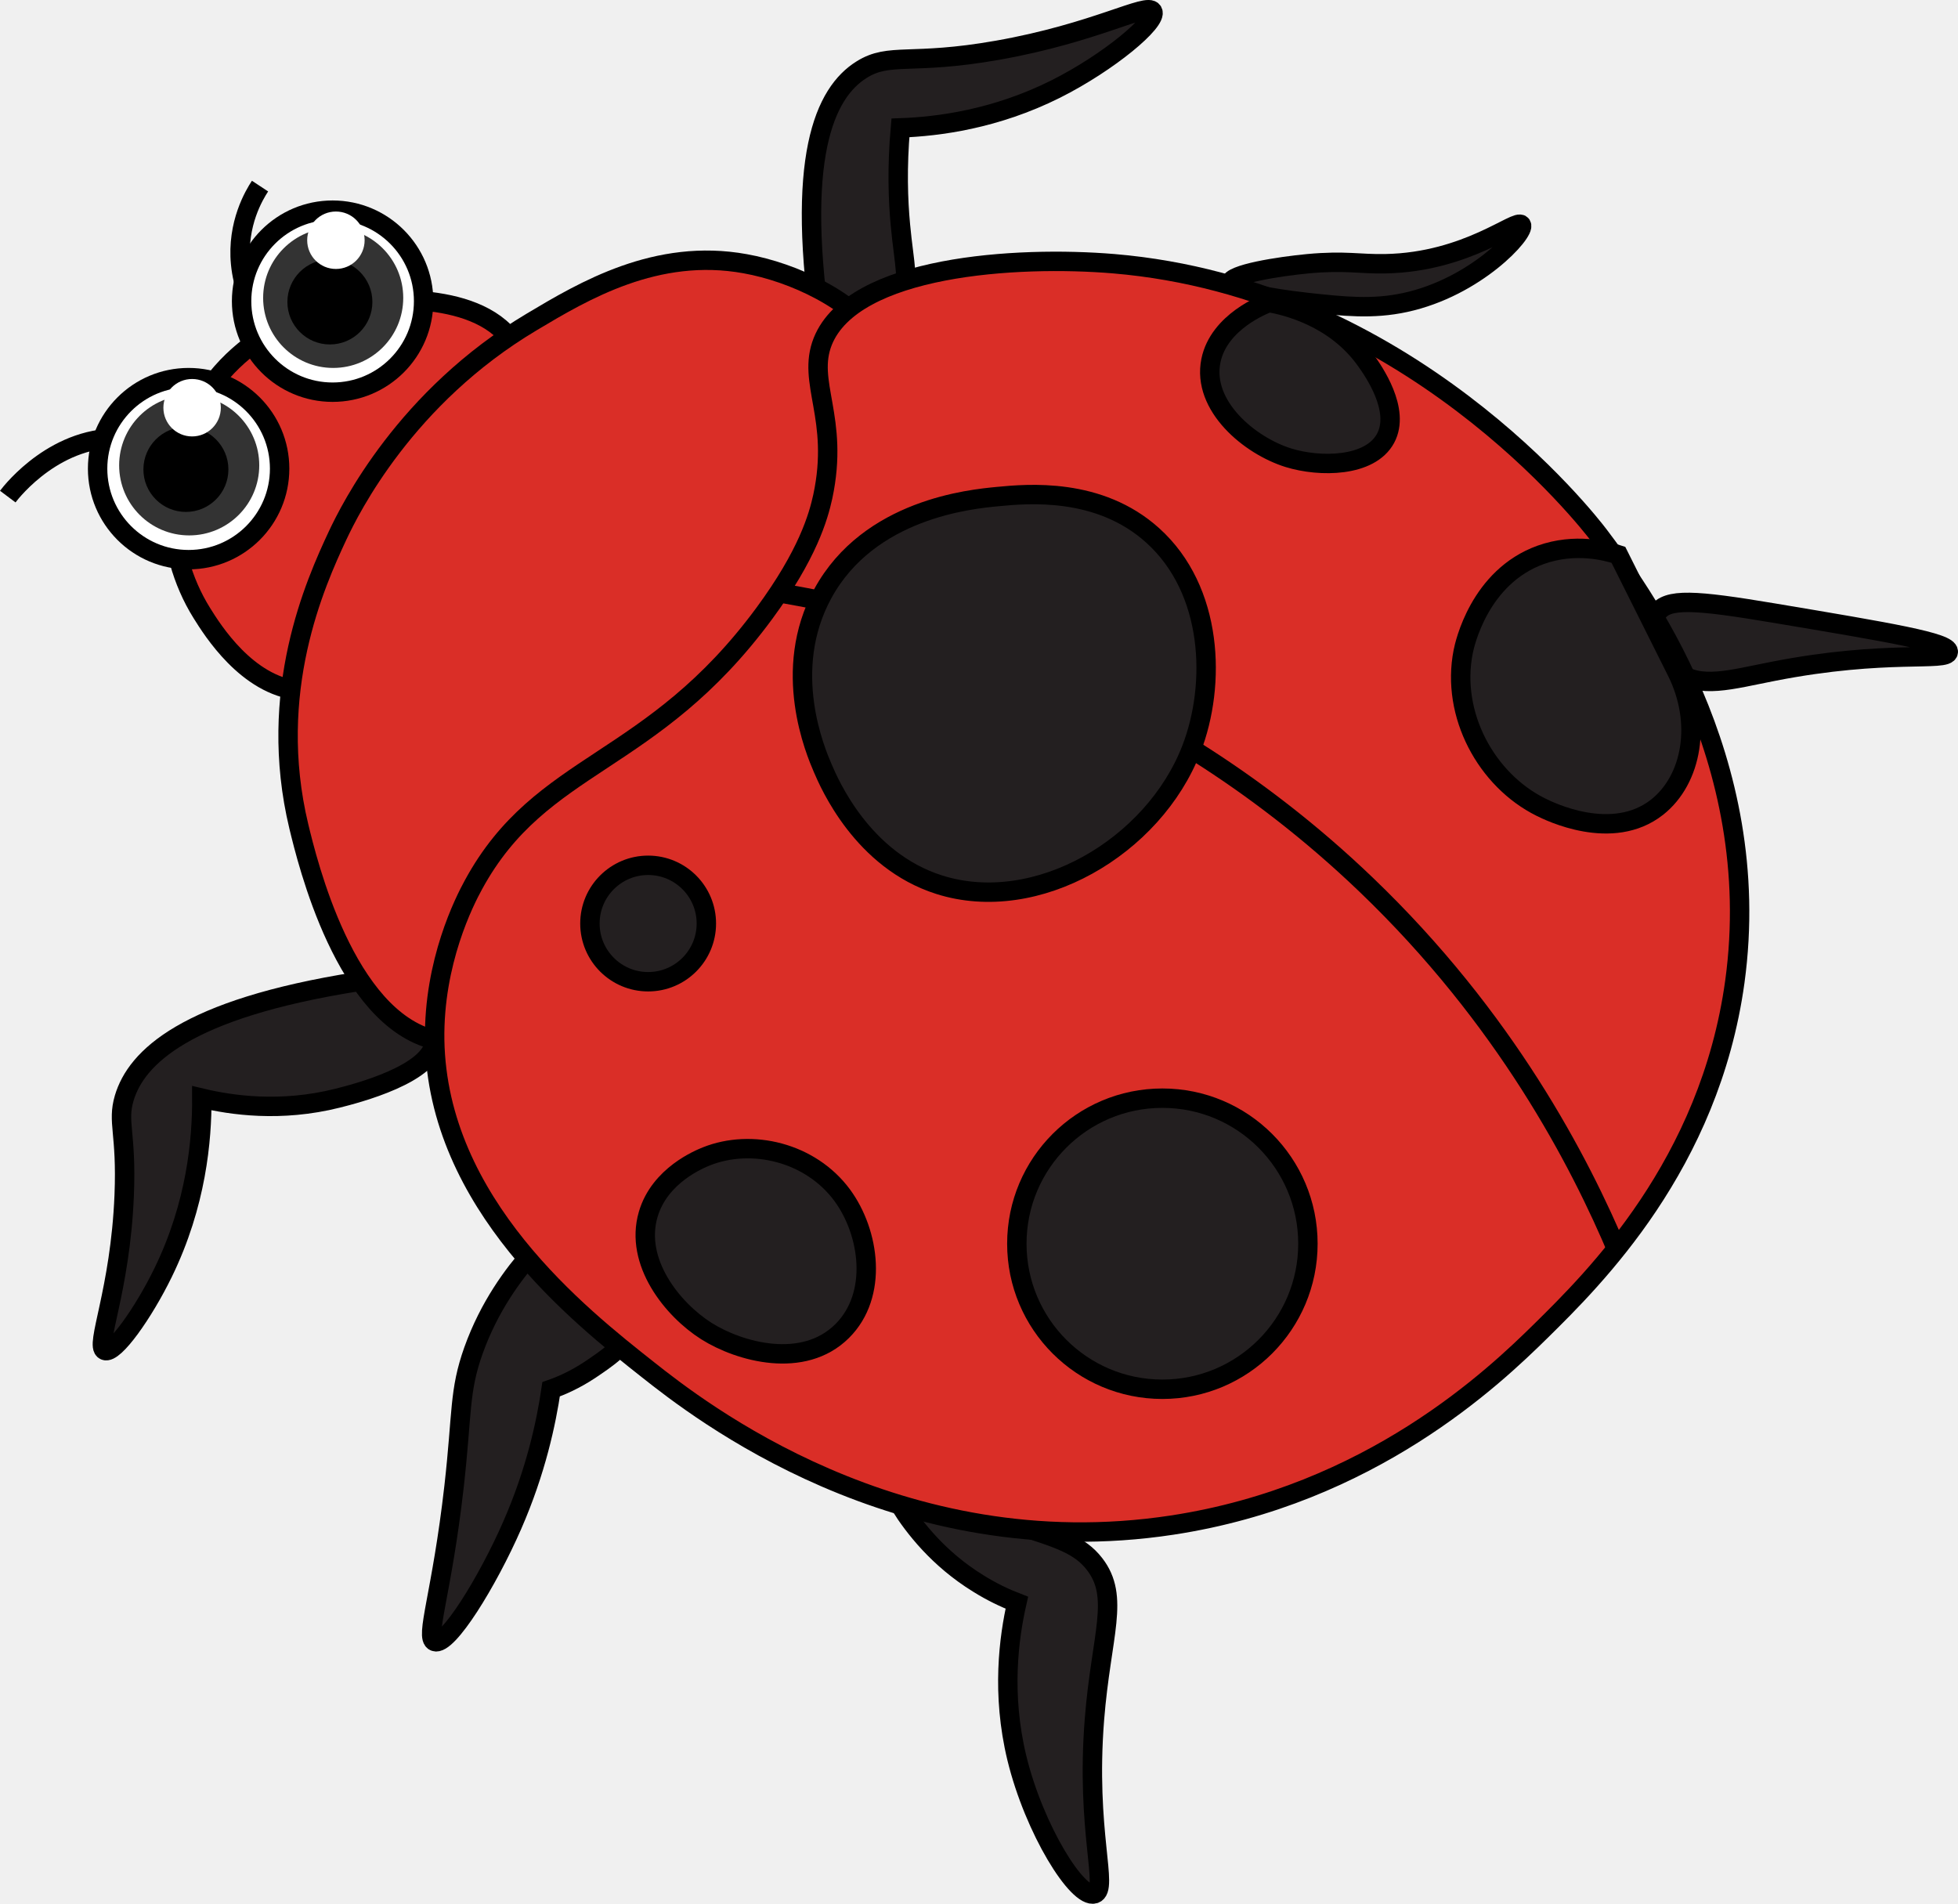
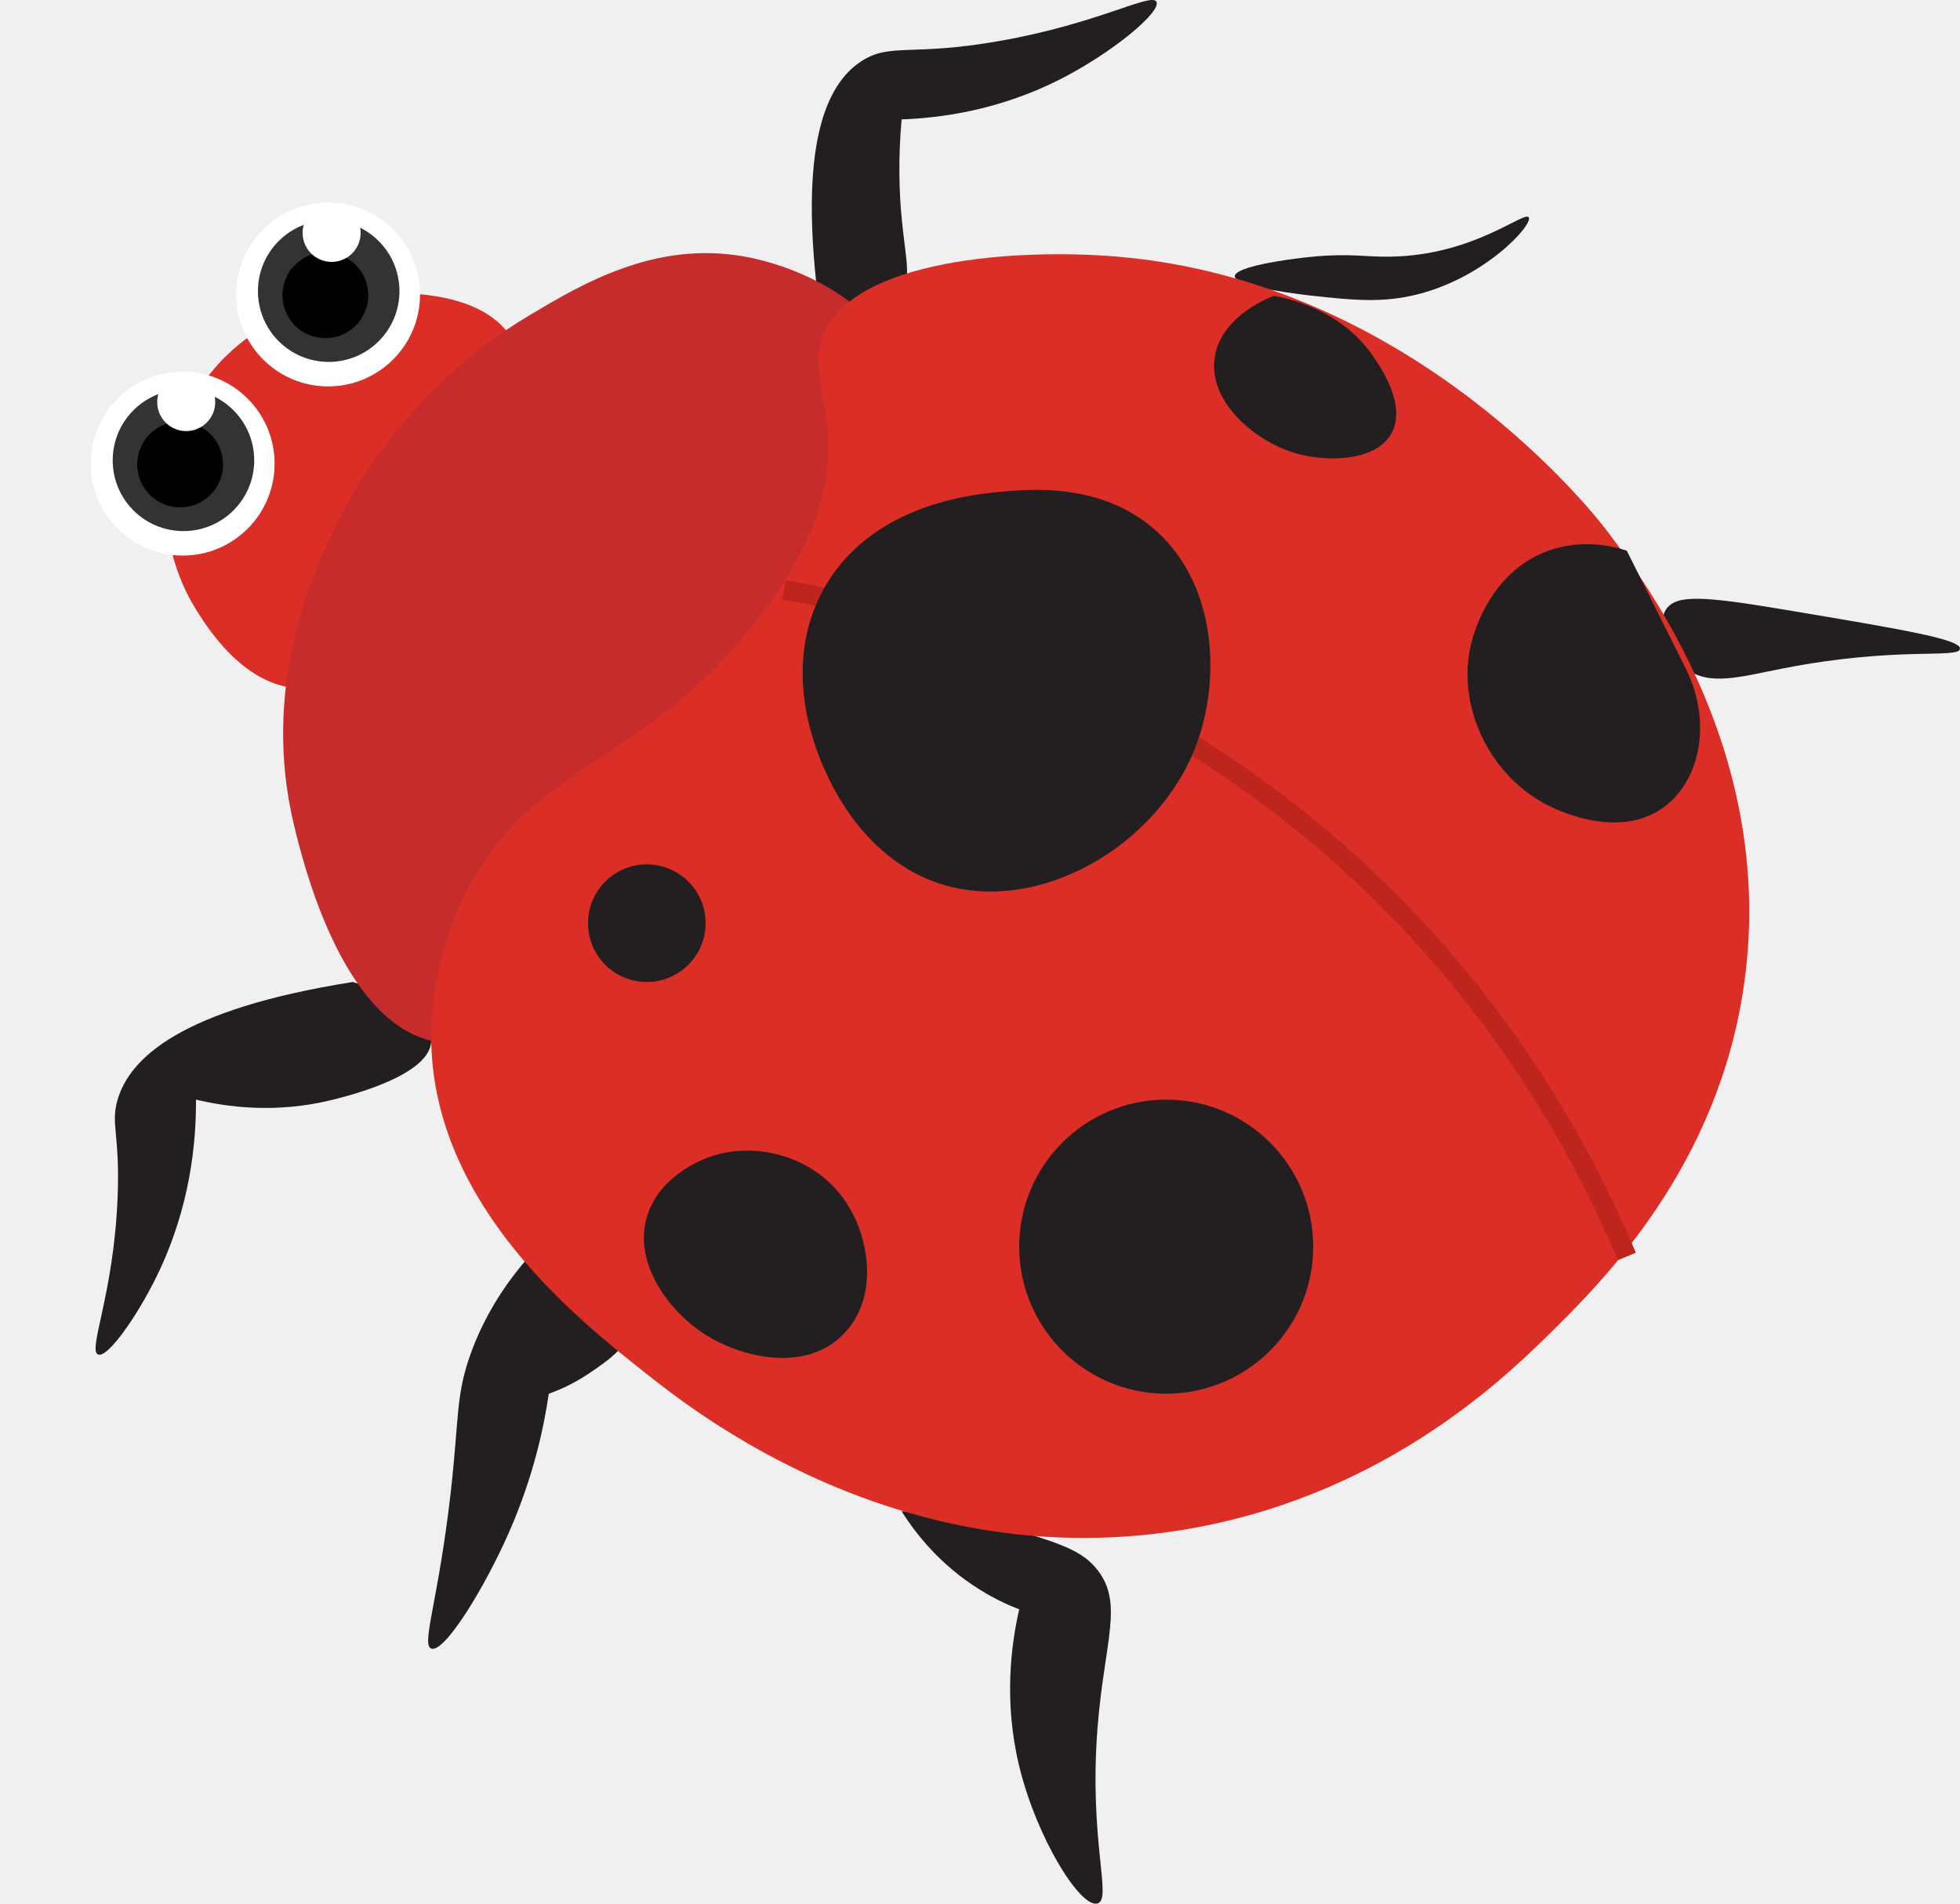
- <svg xmlns="http://www.w3.org/2000/svg" id="Layer_2" data-name="Layer 2" viewBox="0 0 100.9 98.11">
+ <svg xmlns="http://www.w3.org/2000/svg" id="Layer_2" data-name="Layer 2" viewBox="0 0 100 97.11">
  <defs>
    <style>
      .cls-1 {
+         stroke: #be261d;
+         stroke-miterlimit: 10;
+       }
+ 
+       .cls-1, .cls-2 {
        fill: none;
      }

-       .cls-1, .cls-2, .cls-3, .cls-4 {
-         stroke: #000;
-         stroke-miterlimit: 10;
+       .cls-3 {
+         fill: #c62c2b;
      }

-       .cls-2 {
+       .cls-4 {
+         fill: #fff;
+       }
+ 
+       .cls-5 {
        fill: #da2e27;
      }

-       .cls-5, .cls-3 {
-         fill: #fff;
+       .cls-6 {
+         fill: #231f20;
      }

-       .cls-6 {
+       .cls-7 {
        fill: #333;
-       }
- 
-       .cls-4 {
-         fill: #231f20;
      }
    </style>
  </defs>
  <g id="Layer_1-2" data-name="Layer 1">
    <g>
-       <path class="cls-4" d="M22.4,53.59c-.03,1.75-4.13,2.78-5,3-2.94.74-5.49.36-7,0,.01,2.12-.27,5.46-2,9-1,2.05-2.52,4.21-3,4-.53-.23.8-3.06,1-8,.13-3.25-.37-3.74,0-5,.62-2.09,3.15-4.6,12-6,2.26.69,4.02,1.85,4,3Z" />
-       <path class="cls-4" d="M22.4,84.59c.66.26,2.73-3.09,4-6,1.22-2.79,1.75-5.29,2-7,.52-.18,1.23-.49,2-1,.83-.56,1.87-1.25,2-2,.21-1.2-1.8-2.87-5-4-.93,1.05-2.18,2.71-3,5-.75,2.11-.57,3.17-1,7-.63,5.56-1.52,7.79-1,8Z" />
-       <path class="cls-4" d="M46.4,77.59c.71,1.12,1.96,2.74,4,4,.7.44,1.38.76,2,1-.41,1.8-.8,4.69,0,8,.9,3.7,3.14,7.27,4,7,.76-.24-.46-3.2,0-9,.35-4.37,1.33-6.29,0-8-.76-.98-1.84-1.32-4-2-2.46-.77-4.58-.96-6-1Z" />
-       <path class="cls-4" d="M86.4,34.59c1.2.93,2.78.43,5,0,5.82-1.14,8.96-.47,9-1,.03-.49-2.98-.99-9-2-4.06-.68-5.5-.78-6,0-.5.78.05,2.27,1,3Z" />
-       <path class="cls-4" d="M67.4,15.59c1.85.2,3.33.36,5,0,3.67-.79,6.23-3.63,6-4-.22-.36-2.78,1.92-7,2-1.33.03-2.06-.18-4,0-1.48.14-4,.53-4,1,0,.56,3.57.95,4,1Z" />
-       <path class="cls-4" d="M46.4,15.59c.52-.98.19-1.93,0-4-.12-1.28-.18-2.97,0-5,1.96-.07,4.9-.45,8-2,2.75-1.38,5.27-3.5,5-4-.26-.49-2.94,1.11-8,2-4.47.79-5.55.09-7,1-1.89,1.18-3.48,4.51-2,14,2.56-.33,3.58-1.2,4-2Z" />
-       <path class="cls-2" d="M15.4,35.59c-2.68-.28-4.45-3.12-5-4-2.05-3.29-2.05-7.65,0-11,2.53-4.14,7.01-4.87,8-5,.56-.07,6.04-.8,8,2,3.37,4.82-4.71,18.65-11,18Z" />
-       <path class="cls-2" d="M22.4,53.59c-4.62-1.12-6.56-9.19-7-11-1.67-6.95.85-12.54,2-15,.65-1.38,3.5-7.13,10-11,2.68-1.6,6.43-3.83,11-3,2.5.45,5.55,1.87,7,4,6.33,9.27-13.24,38.37-23,36Z" />
-       <path class="cls-2" d="M22.4,53.59c-.06-4.03,1.54-7.16,2-8,3.5-6.43,9.16-6.06,15-14,2.22-3.02,2.77-4.95,3-6,.87-4.06-.85-5.87,0-8,1.57-3.9,9.98-4.42,15-4,15.15,1.28,24.44,13.26,25,14,2.04,2.71,8.59,11.43,7,23-1.3,9.43-7.25,15.29-10,18-2.38,2.34-8.74,8.44-19,10-14.13,2.15-24.47-6-27-8-3.52-2.78-10.86-8.57-11-17Z" />
-       <path class="cls-1" d="M40.4,30.59c5.51.96,18.53,4,30,15,7.17,6.87,11,14.23,13,19" />
-       <path class="cls-4" d="M42.4,30.59c-2.16,3.96-.37,8.14,0,9,.34.79,2.03,4.74,6,6,5.01,1.59,11.05-1.94,13-7,1.28-3.32,1.13-8.18-2-11-2.76-2.49-6.44-2.15-8-2-1.35.13-6.61.62-9,5Z" />
-       <path class="cls-4" d="M65.4,15.59c-.23.08-2.59.98-3,3-.47,2.33,2,4.38,4,5,1.62.5,4.2.48,5-1,.79-1.46-.63-3.48-1-4-1.61-2.28-4.18-2.85-5-3Z" />
-       <path class="cls-4" d="M83.4,28.59c-.63-.21-2.23-.63-4,0-3.17,1.14-3.93,4.63-4,5-.64,3.24,1.2,6.61,4,8,.42.21,3.68,1.83,6,0,1.79-1.42,2.33-4.35,1-7l-3-6Z" />
-       <circle class="cls-4" cx="59.9" cy="64.09" r="7.5" />
-       <path class="cls-4" d="M33.4,62.59c.59-2.04,2.68-2.87,3-3,2.33-.93,5.36-.22,7,2,1.42,1.93,1.87,5.14,0,7-2,1.99-5.29,1.08-7,0-1.75-1.11-3.71-3.55-3-6Z" />
-       <path class="cls-1" d="M14.4,17.59c-.35-.32-1.78-1.71-2-4-.2-2.06.71-3.56,1-4" />
-       <path class="cls-1" d="M9.4,23.59c-.62-.39-1.66-.92-3-1-3.46-.22-5.76,2.68-6,3" />
-       <circle class="cls-4" cx="33.4" cy="47.59" r="3" />
-       <circle class="cls-3" cx="17.14" cy="15.52" r="4.69" />
-       <circle class="cls-6" cx="17.17" cy="15.35" r="3.61" />
-       <circle cx="17" cy="15.56" r="2.19" />
-       <circle class="cls-5" cx="17.31" cy="12.38" r="1.48" />
-       <circle class="cls-3" cx="9.72" cy="24.15" r="4.69" />
-       <circle class="cls-6" cx="9.75" cy="23.98" r="3.61" />
-       <circle cx="9.58" cy="24.19" r="2.19" />
-       <circle class="cls-5" cx="9.9" cy="21.01" r="1.48" />
+       <path class="cls-6" d="M22,53.09c-.03,1.75-4.13,2.78-5,3-2.94.74-5.49.36-7,0,.01,2.12-.27,5.46-2,9-1,2.05-2.52,4.21-3,4-.53-.23.8-3.06,1-8,.13-3.25-.37-3.74,0-5,.62-2.09,3.15-4.6,12-6,2.26.69,4.02,1.85,4,3Z" />
+       <path class="cls-6" d="M22,84.09c.66.26,2.73-3.09,4-6,1.22-2.79,1.75-5.29,2-7,.52-.18,1.23-.49,2-1,.83-.56,1.87-1.25,2-2,.21-1.2-1.8-2.87-5-4-.93,1.05-2.18,2.71-3,5-.75,2.11-.57,3.17-1,7-.63,5.56-1.52,7.79-1,8Z" />
+       <path class="cls-6" d="M46,77.09c.71,1.12,1.96,2.74,4,4,.7.44,1.38.76,2,1-.41,1.8-.8,4.69,0,8,.9,3.7,3.14,7.27,4,7,.76-.24-.46-3.2,0-9,.35-4.37,1.33-6.29,0-8-.76-.98-1.84-1.32-4-2-2.46-.77-4.58-.96-6-1Z" />
+       <path class="cls-6" d="M86,34.09c1.2.93,2.78.43,5,0,5.82-1.14,8.96-.47,9-1,.03-.49-2.98-.99-9-2-4.06-.68-5.5-.78-6,0-.5.78.05,2.27,1,3Z" />
+       <path class="cls-6" d="M67,15.09c1.85.2,3.33.36,5,0,3.67-.79,6.23-3.63,6-4-.22-.36-2.78,1.92-7,2-1.33.03-2.06-.18-4,0-1.48.14-4,.53-4,1,0,.56,3.57.95,4,1Z" />
+       <path class="cls-6" d="M46,15.09c.52-.98.19-1.93,0-4-.12-1.28-.18-2.97,0-5,1.96-.07,4.9-.45,8-2,2.75-1.38,5.27-3.5,5-4-.26-.49-2.94,1.11-8,2-4.47.79-5.55.09-7,1-1.89,1.18-3.48,4.51-2,14,2.56-.33,3.58-1.2,4-2Z" />
+       <path class="cls-5" d="M15,35.09c-2.68-.28-4.45-3.12-5-4-2.05-3.29-2.05-7.65,0-11,2.53-4.14,7.01-4.87,8-5,.56-.07,6.04-.8,8,2,3.37,4.82-4.71,18.65-11,18Z" />
+       <path class="cls-3" d="M22,53.09c-4.62-1.12-6.56-9.19-7-11-1.67-6.95.85-12.54,2-15,.65-1.38,3.5-7.13,10-11,2.68-1.6,6.43-3.83,11-3,2.5.45,5.55,1.87,7,4,6.33,9.27-13.24,38.37-23,36Z" />
+       <path class="cls-5" d="M22,53.09c-.06-4.03,1.54-7.16,2-8,3.5-6.43,9.16-6.06,15-14,2.22-3.02,2.77-4.95,3-6,.87-4.06-.85-5.87,0-8,1.57-3.9,9.98-4.42,15-4,15.15,1.28,24.44,13.26,25,14,2.04,2.71,8.59,11.43,7,23-1.3,9.43-7.25,15.29-10,18-2.38,2.34-8.74,8.44-19,10-14.13,2.15-24.47-6-27-8-3.52-2.78-10.86-8.57-11-17Z" />
+       <path class="cls-1" d="M40,30.09c5.51.96,18.53,4,30,15,7.17,6.87,11,14.23,13,19" />
+       <path class="cls-6" d="M42,30.09c-2.16,3.96-.37,8.14,0,9,.34.79,2.03,4.74,6,6,5.01,1.59,11.05-1.94,13-7,1.28-3.32,1.13-8.18-2-11-2.76-2.49-6.44-2.15-8-2-1.35.13-6.61.62-9,5Z" />
+       <path class="cls-6" d="M65,15.09c-.23.08-2.59.98-3,3-.47,2.33,2,4.38,4,5,1.62.5,4.2.48,5-1,.79-1.46-.63-3.48-1-4-1.61-2.28-4.18-2.85-5-3Z" />
+       <path class="cls-6" d="M83,28.09c-.63-.21-2.23-.63-4,0-3.17,1.14-3.93,4.63-4,5-.64,3.24,1.2,6.61,4,8,.42.21,3.68,1.83,6,0,1.79-1.42,2.33-4.35,1-7l-3-6Z" />
+       <circle class="cls-6" cx="59.5" cy="63.59" r="7.5" />
+       <path class="cls-6" d="M33,62.09c.59-2.04,2.68-2.87,3-3,2.33-.93,5.36-.22,7,2,1.42,1.93,1.87,5.14,0,7-2,1.99-5.29,1.08-7,0-1.75-1.11-3.71-3.55-3-6Z" />
+       <path class="cls-2" d="M14,17.09c-.35-.32-1.78-1.71-2-4-.2-2.06.71-3.56,1-4" />
+       <path class="cls-2" d="M9,23.09c-.62-.39-1.66-.92-3-1-3.46-.22-5.76,2.68-6,3" />
+       <circle class="cls-6" cx="33" cy="47.09" r="3" />
+       <circle class="cls-4" cx="16.74" cy="15.02" r="4.69" />
+       <circle class="cls-7" cx="16.77" cy="14.85" r="3.61" />
+       <circle cx="16.6" cy="15.06" r="2.19" />
+       <circle class="cls-4" cx="16.92" cy="11.88" r="1.48" />
+       <circle class="cls-4" cx="9.32" cy="23.65" r="4.69" />
+       <circle class="cls-7" cx="9.36" cy="23.48" r="3.61" />
+       <circle cx="9.19" cy="23.69" r="2.19" />
+       <circle class="cls-4" cx="9.5" cy="20.51" r="1.48" />
    </g>
  </g>
</svg>
